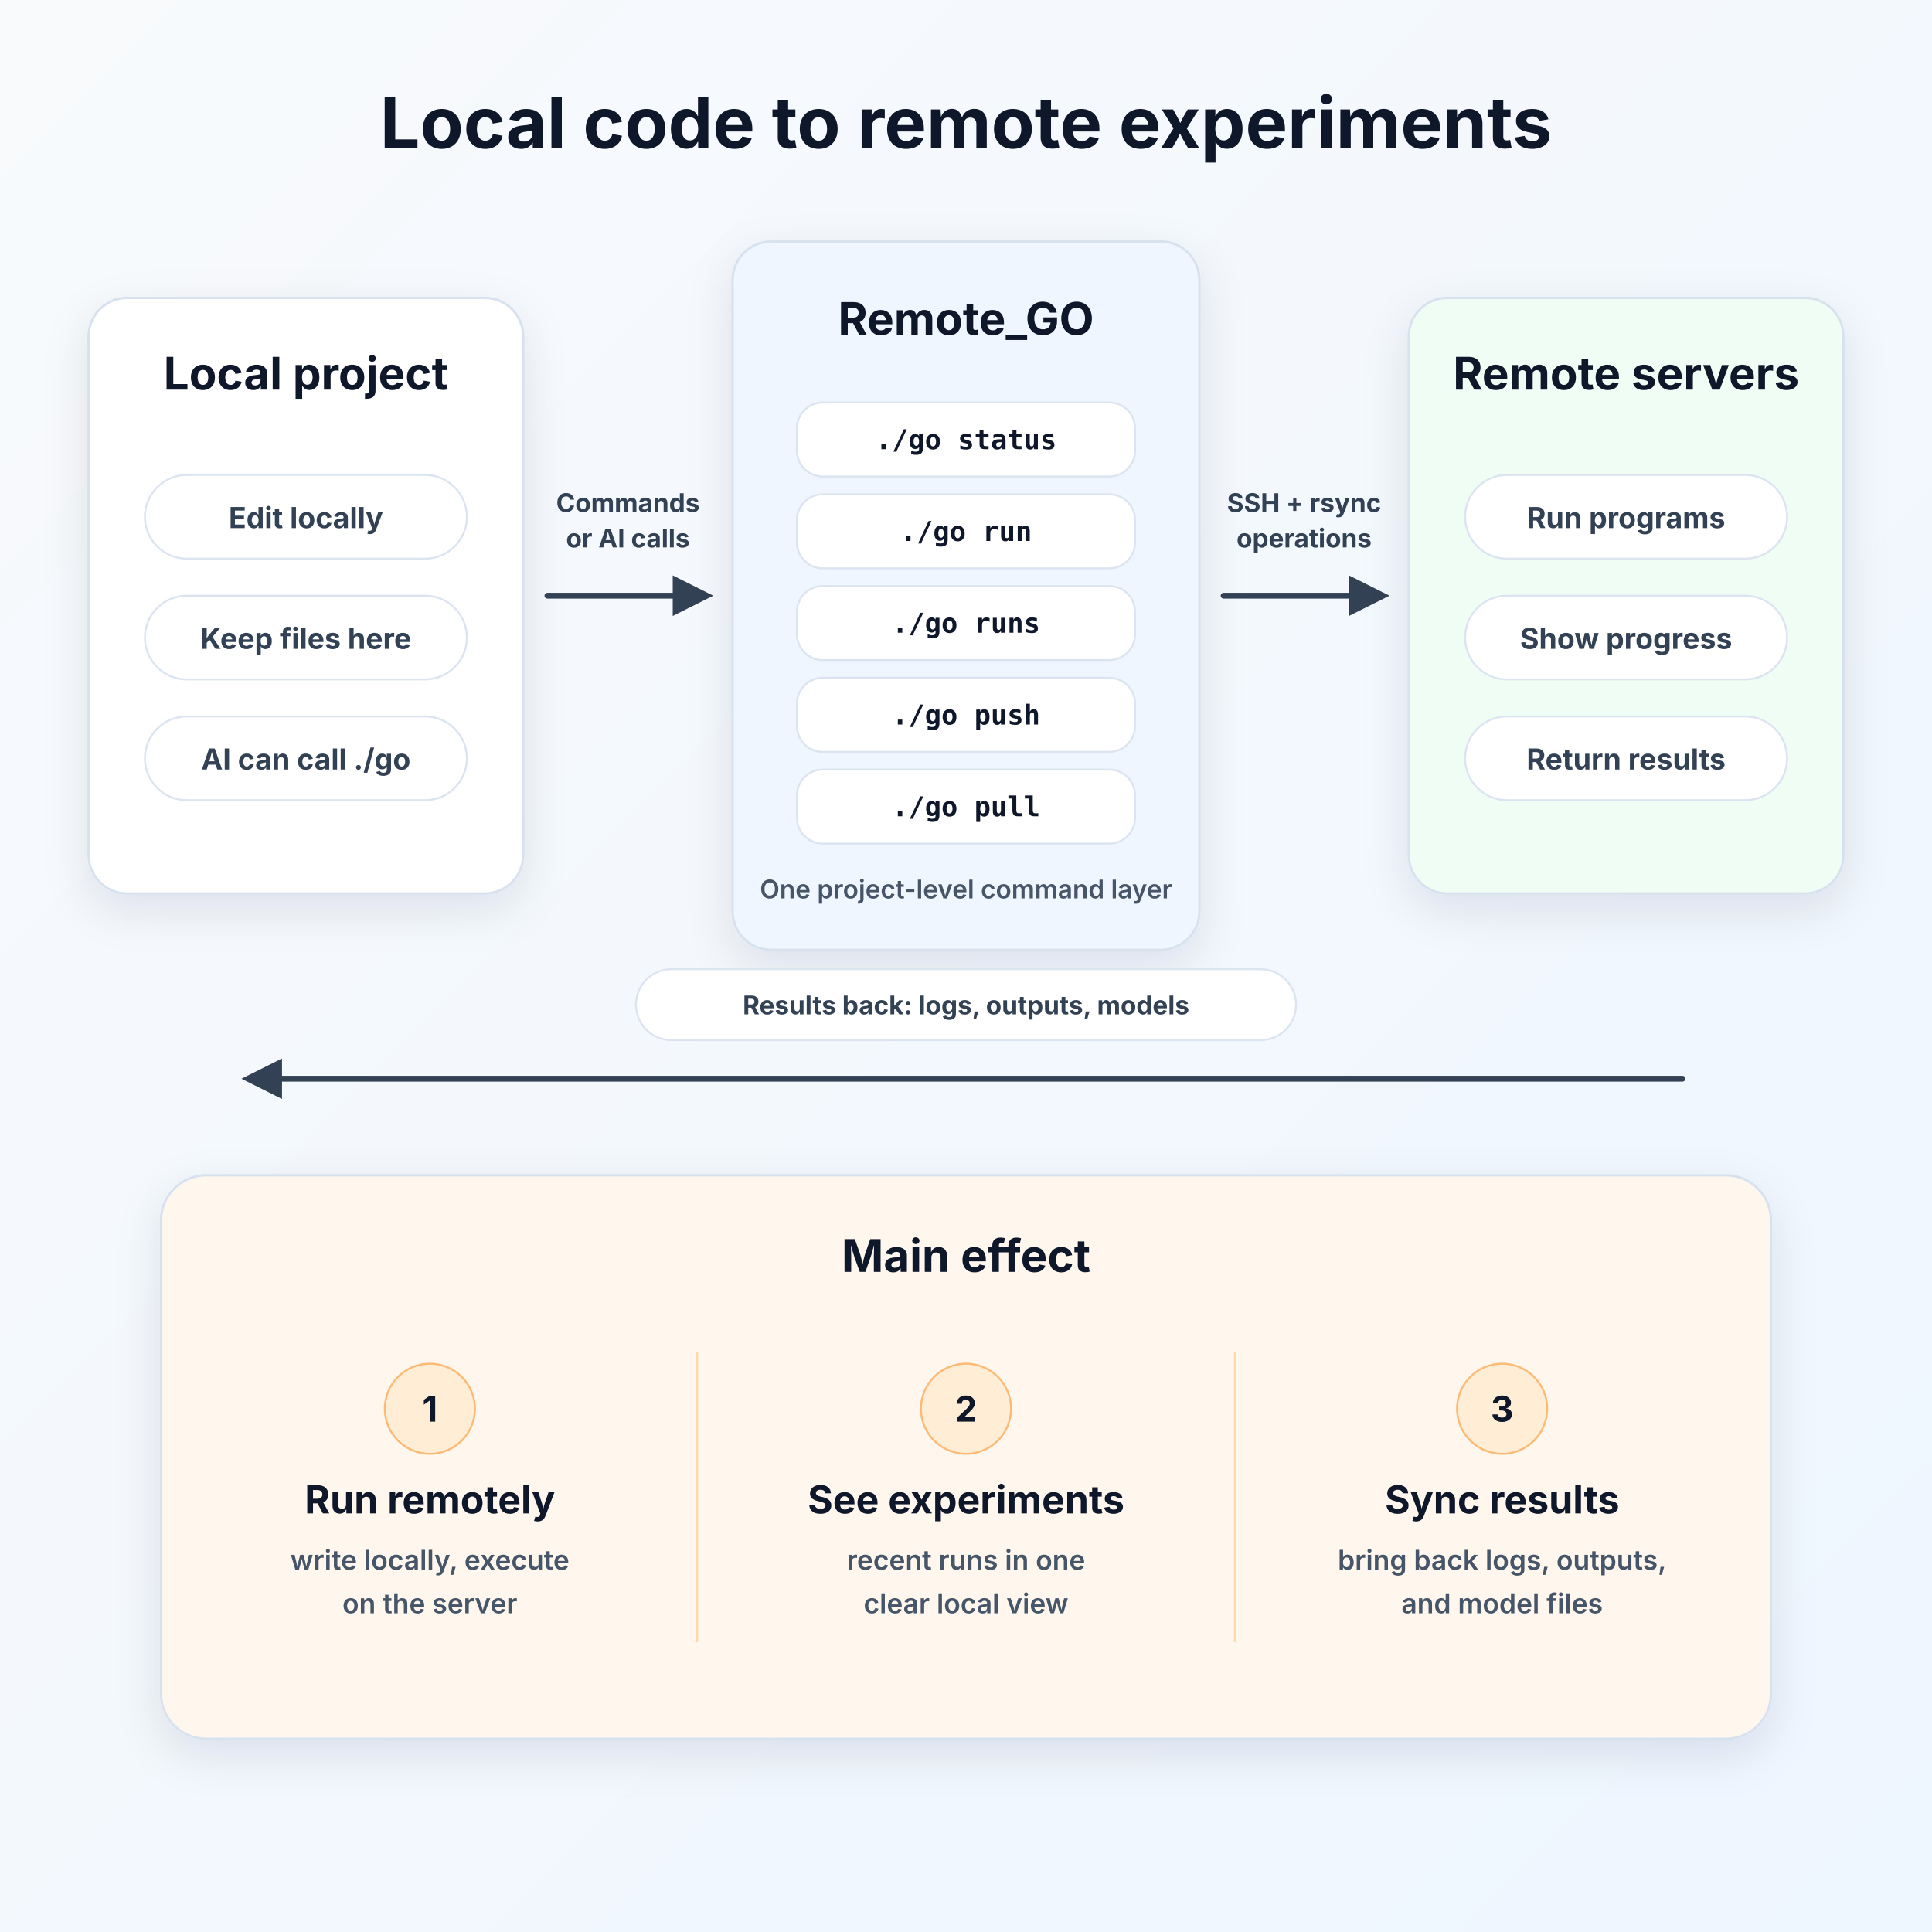
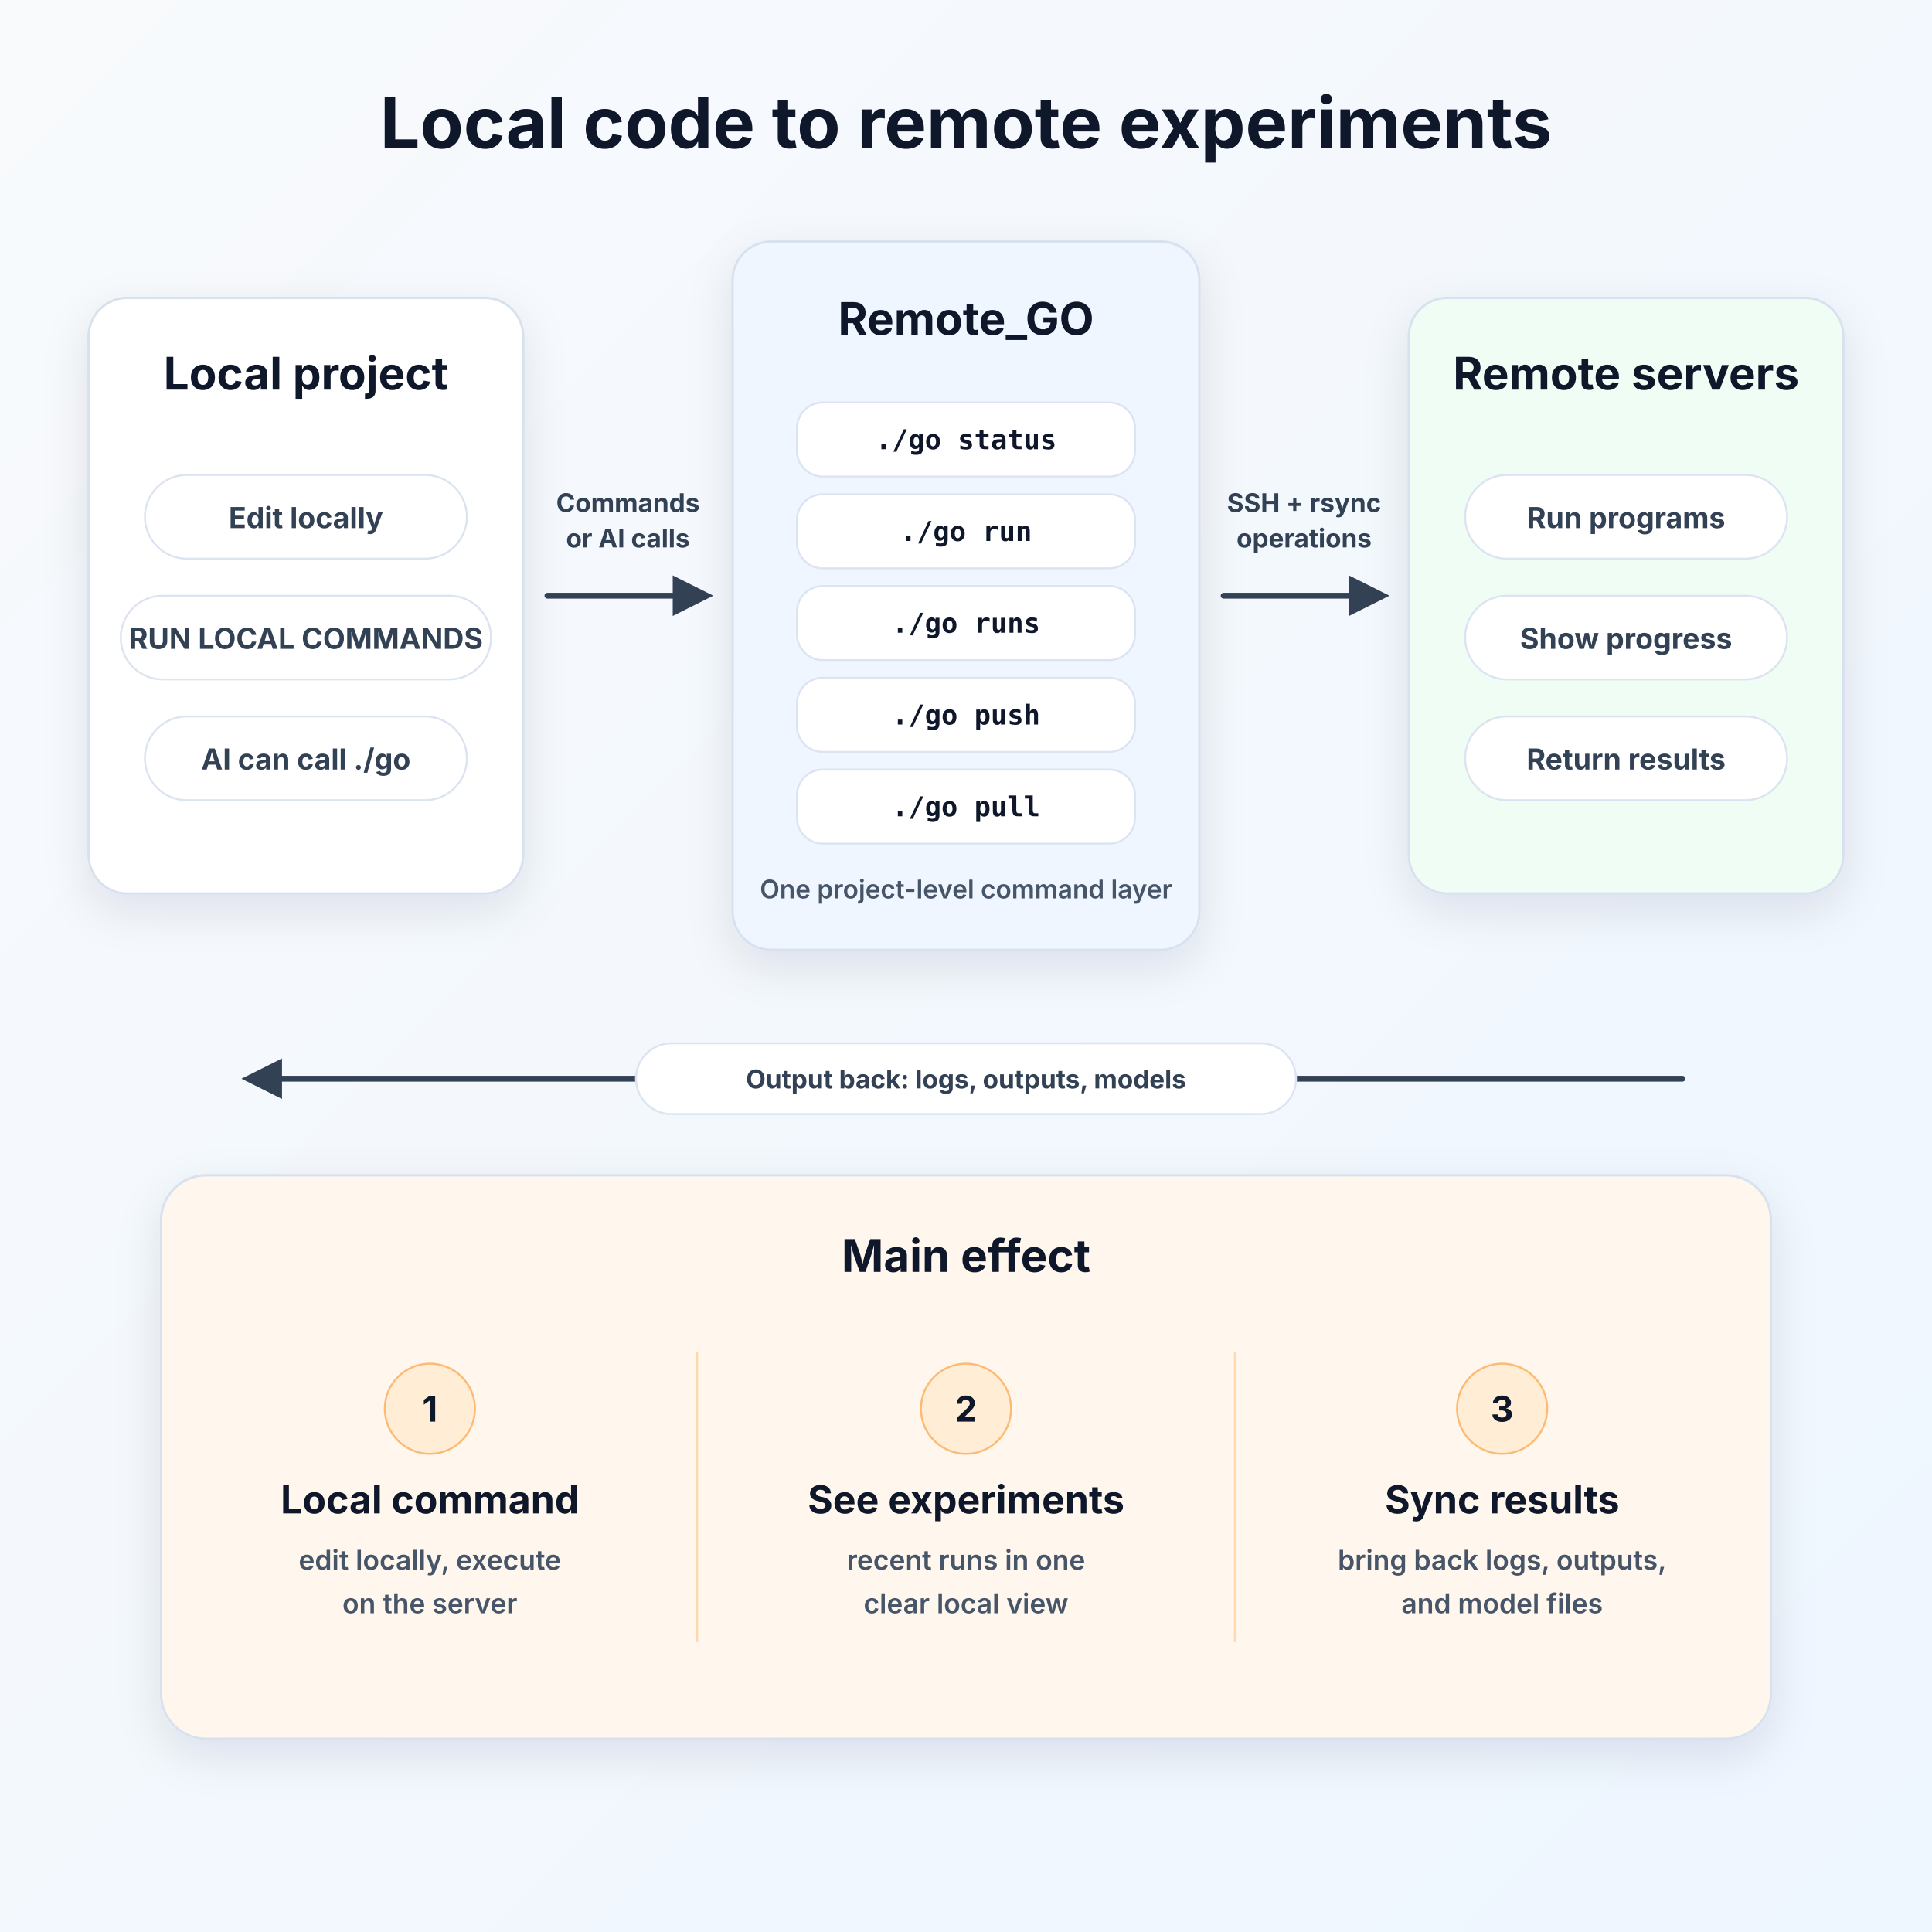
<svg xmlns="http://www.w3.org/2000/svg" width="1200" height="1200" viewBox="0 0 1200 1200" role="img" aria-labelledby="title desc">
  <defs>
    <linearGradient id="page" x1="0" y1="0" x2="1" y2="1">
      <stop offset="0" stop-color="#f8fafc" />
      <stop offset="1" stop-color="#eef6ff" />
    </linearGradient>
    <filter id="shadow" x="-20%" y="-20%" width="140%" height="140%">
      <feDropShadow dx="0" dy="10" stdDeviation="14" flood-color="#0f172a" flood-opacity="0.10" />
    </filter>
    <marker id="arrowhead" viewBox="0 0 10 10" refX="8" refY="5" markerWidth="7" markerHeight="7" orient="auto">
      <path d="M0 0 L10 5 L0 10 Z" fill="#334155" />
    </marker>
    <style>
      .title { font: 750 44px Inter, -apple-system, BlinkMacSystemFont, "Segoe UI", sans-serif; fill: #0f172a; letter-spacing: 0; }
      .card-title { font: 750 28px Inter, -apple-system, BlinkMacSystemFont, "Segoe UI", sans-serif; fill: #0f172a; letter-spacing: 0; }
      .text { font: 650 18px Inter, -apple-system, BlinkMacSystemFont, "Segoe UI", sans-serif; fill: #334155; letter-spacing: 0; }
      .small { font: 600 16px Inter, -apple-system, BlinkMacSystemFont, "Segoe UI", sans-serif; fill: #475569; letter-spacing: 0; }
      .label { font: 720 16px Inter, -apple-system, BlinkMacSystemFont, "Segoe UI", sans-serif; fill: #334155; letter-spacing: 0; }
      .mono { font: 750 17px ui-monospace, SFMono-Regular, Menlo, Consolas, monospace; fill: #0f172a; letter-spacing: 0; }
      .effect { font: 750 24px Inter, -apple-system, BlinkMacSystemFont, "Segoe UI", sans-serif; fill: #0f172a; letter-spacing: 0; }
      .effect-sub { font: 600 17px Inter, -apple-system, BlinkMacSystemFont, "Segoe UI", sans-serif; fill: #475569; letter-spacing: 0; }
      .number { font: 750 22px Inter, -apple-system, BlinkMacSystemFont, "Segoe UI", sans-serif; fill: #0f172a; letter-spacing: 0; }
      .card { stroke: #d8e2ef; stroke-width: 1.5; filter: url(#shadow); }
      .chip { fill: #ffffff; stroke: #dbe4f0; stroke-width: 1.2; }
      .flow-arrow { stroke: #334155; stroke-width: 3.6; fill: none; stroke-linecap: round; marker-end: url(#arrowhead); }
      .divider { stroke: #fed7aa; stroke-width: 1.2; }
    </style>
  </defs>
  <rect width="1200" height="1200" fill="url(#page)" />
  <text x="600" y="92" text-anchor="middle" class="title">Local code to remote experiments</text>
  <rect x="55" y="185" width="270" height="370" rx="24" fill="#ffffff" class="card" />
  <text x="190" y="242" text-anchor="middle" class="card-title">Local project</text>
  <rect x="90" y="295" width="200" height="52" rx="26" class="chip" />
  <text x="190" y="328" text-anchor="middle" class="text">Edit locally</text>
-   <rect x="90" y="370" width="200" height="52" rx="26" class="chip" />
-   <text x="190" y="403" text-anchor="middle" class="text">Keep files here</text>
+   <rect x="75" y="370" width="230" height="52" rx="26" class="chip" />
+   <text x="190" y="403" text-anchor="middle" class="text">RUN LOCAL COMMANDS</text>
  <rect x="90" y="445" width="200" height="52" rx="26" class="chip" />
  <text x="190" y="478" text-anchor="middle" class="text">AI can call ./go</text>
  <text x="390" y="318" text-anchor="middle" class="label">Commands</text>
  <text x="390" y="340" text-anchor="middle" class="label">or AI calls</text>
  <path d="M340 370 H438" class="flow-arrow" />
  <rect x="455" y="150" width="290" height="440" rx="24" fill="#eff6ff" class="card" />
  <text x="600" y="208" text-anchor="middle" class="card-title">Remote_GO</text>
  <rect x="495" y="250" width="210" height="46" rx="16" class="chip" />
  <text x="600" y="279" text-anchor="middle" class="mono">./go status</text>
  <rect x="495" y="307" width="210" height="46" rx="16" class="chip" />
  <text x="600" y="336" text-anchor="middle" class="mono">./go run</text>
  <rect x="495" y="364" width="210" height="46" rx="16" class="chip" />
  <text x="600" y="393" text-anchor="middle" class="mono">./go runs</text>
  <rect x="495" y="421" width="210" height="46" rx="16" class="chip" />
  <text x="600" y="450" text-anchor="middle" class="mono">./go push</text>
  <rect x="495" y="478" width="210" height="46" rx="16" class="chip" />
  <text x="600" y="507" text-anchor="middle" class="mono">./go pull</text>
  <text x="600" y="558" text-anchor="middle" class="small">One project-level command layer</text>
  <text x="810" y="318" text-anchor="middle" class="label">SSH + rsync</text>
  <text x="810" y="340" text-anchor="middle" class="label">operations</text>
  <path d="M760 370 H858" class="flow-arrow" />
  <rect x="875" y="185" width="270" height="370" rx="24" fill="#f0fdf4" class="card" />
  <text x="1010" y="242" text-anchor="middle" class="card-title">Remote servers</text>
  <rect x="910" y="295" width="200" height="52" rx="26" class="chip" />
  <text x="1010" y="328" text-anchor="middle" class="text">Run programs</text>
  <rect x="910" y="370" width="200" height="52" rx="26" class="chip" />
  <text x="1010" y="403" text-anchor="middle" class="text">Show progress</text>
  <rect x="910" y="445" width="200" height="52" rx="26" class="chip" />
  <text x="1010" y="478" text-anchor="middle" class="text">Return results</text>
-   <rect x="395" y="602" width="410" height="44" rx="22" fill="#ffffff" stroke="#dbe4f0" stroke-width="1.2" />
-   <text x="600" y="630" text-anchor="middle" class="label">Results back: logs, outputs, models</text>
  <path d="M1045 670 H155" class="flow-arrow" />
+   <rect x="395" y="648" width="410" height="44" rx="22" fill="#ffffff" stroke="#dbe4f0" stroke-width="1.2" />
+   <text x="600" y="676" text-anchor="middle" class="label">Output back: logs, outputs, models</text>
  <rect x="100" y="730" width="1000" height="350" rx="28" fill="#fff7ed" class="card" />
  <text x="600" y="790" text-anchor="middle" class="card-title">Main effect</text>
  <line x1="433" y1="840" x2="433" y2="1020" class="divider" />
  <line x1="767" y1="840" x2="767" y2="1020" class="divider" />
  <circle cx="267" cy="875" r="28" fill="#ffedd5" stroke="#fdba74" stroke-width="1.2" />
  <text x="267" y="883" text-anchor="middle" class="number">1</text>
-   <text x="267" y="940" text-anchor="middle" class="effect">Run remotely</text>
-   <text x="267" y="975" text-anchor="middle" class="effect-sub">write locally, execute</text>
+   <text x="267" y="940" text-anchor="middle" class="effect">Local command</text>
+   <text x="267" y="975" text-anchor="middle" class="effect-sub">edit locally, execute</text>
  <text x="267" y="1002" text-anchor="middle" class="effect-sub">on the server</text>
  <circle cx="600" cy="875" r="28" fill="#ffedd5" stroke="#fdba74" stroke-width="1.2" />
  <text x="600" y="883" text-anchor="middle" class="number">2</text>
  <text x="600" y="940" text-anchor="middle" class="effect">See experiments</text>
  <text x="600" y="975" text-anchor="middle" class="effect-sub">recent runs in one</text>
  <text x="600" y="1002" text-anchor="middle" class="effect-sub">clear local view</text>
  <circle cx="933" cy="875" r="28" fill="#ffedd5" stroke="#fdba74" stroke-width="1.2" />
  <text x="933" y="883" text-anchor="middle" class="number">3</text>
  <text x="933" y="940" text-anchor="middle" class="effect">Sync results</text>
  <text x="933" y="975" text-anchor="middle" class="effect-sub">bring back logs, outputs,</text>
  <text x="933" y="1002" text-anchor="middle" class="effect-sub">and model files</text>
</svg>
